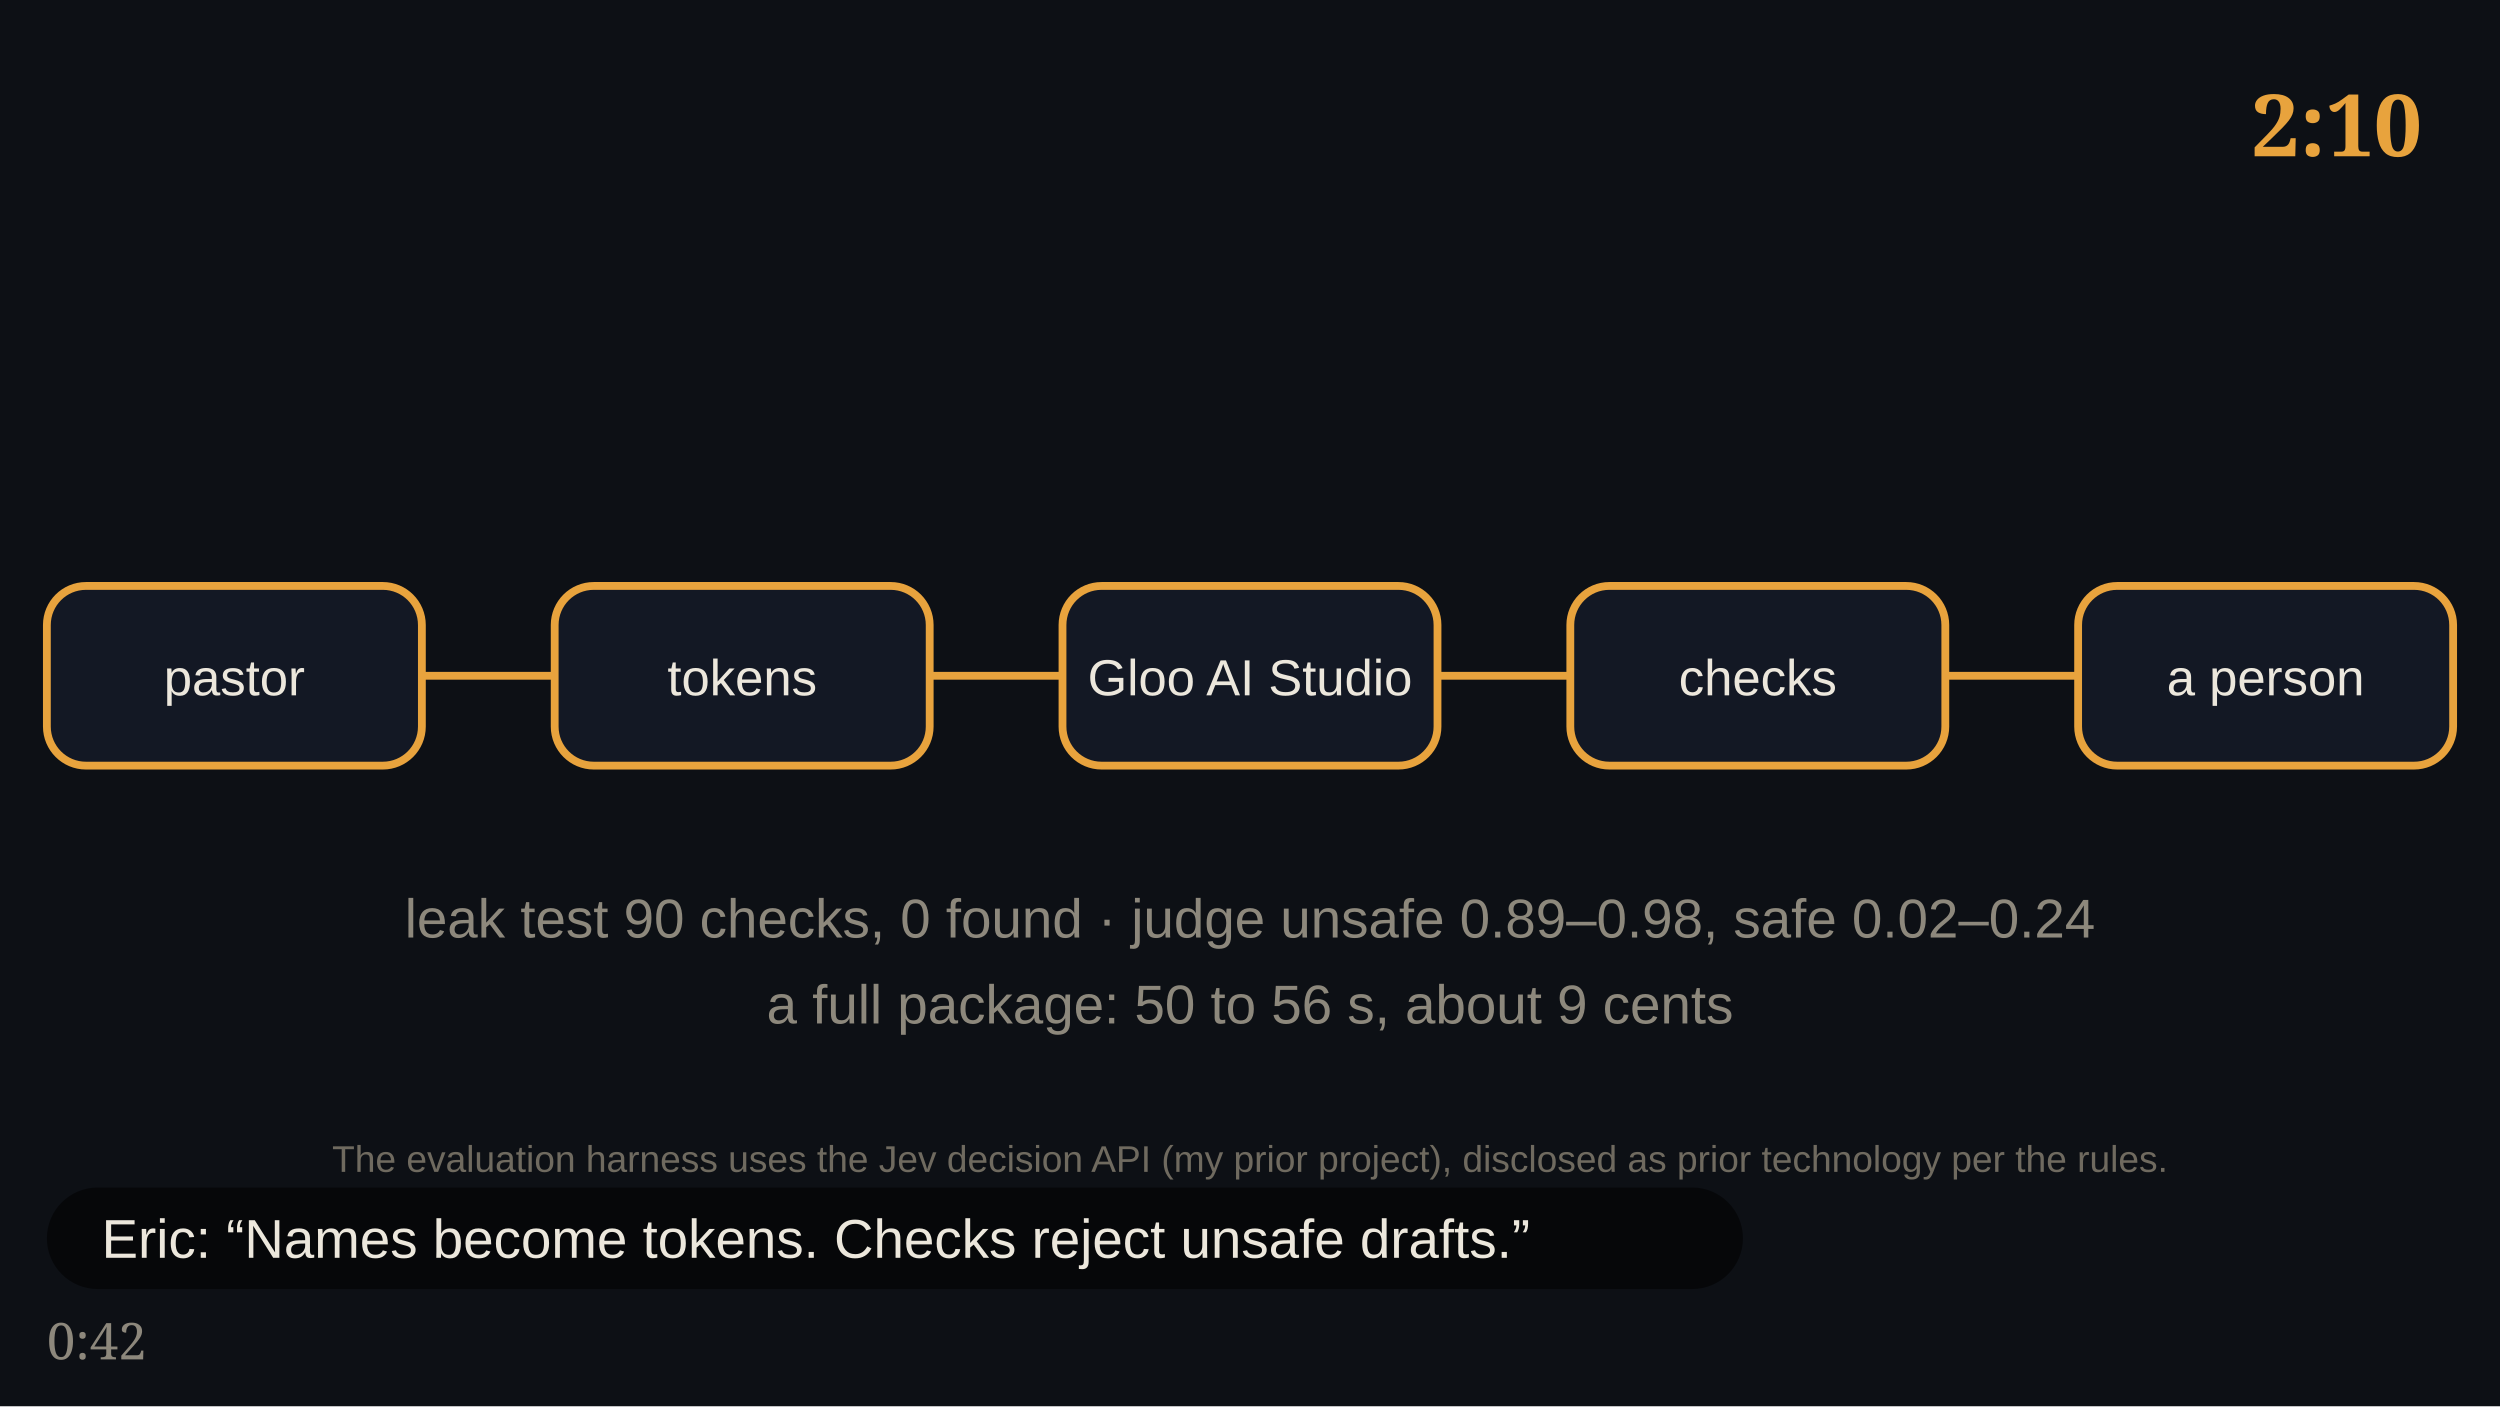
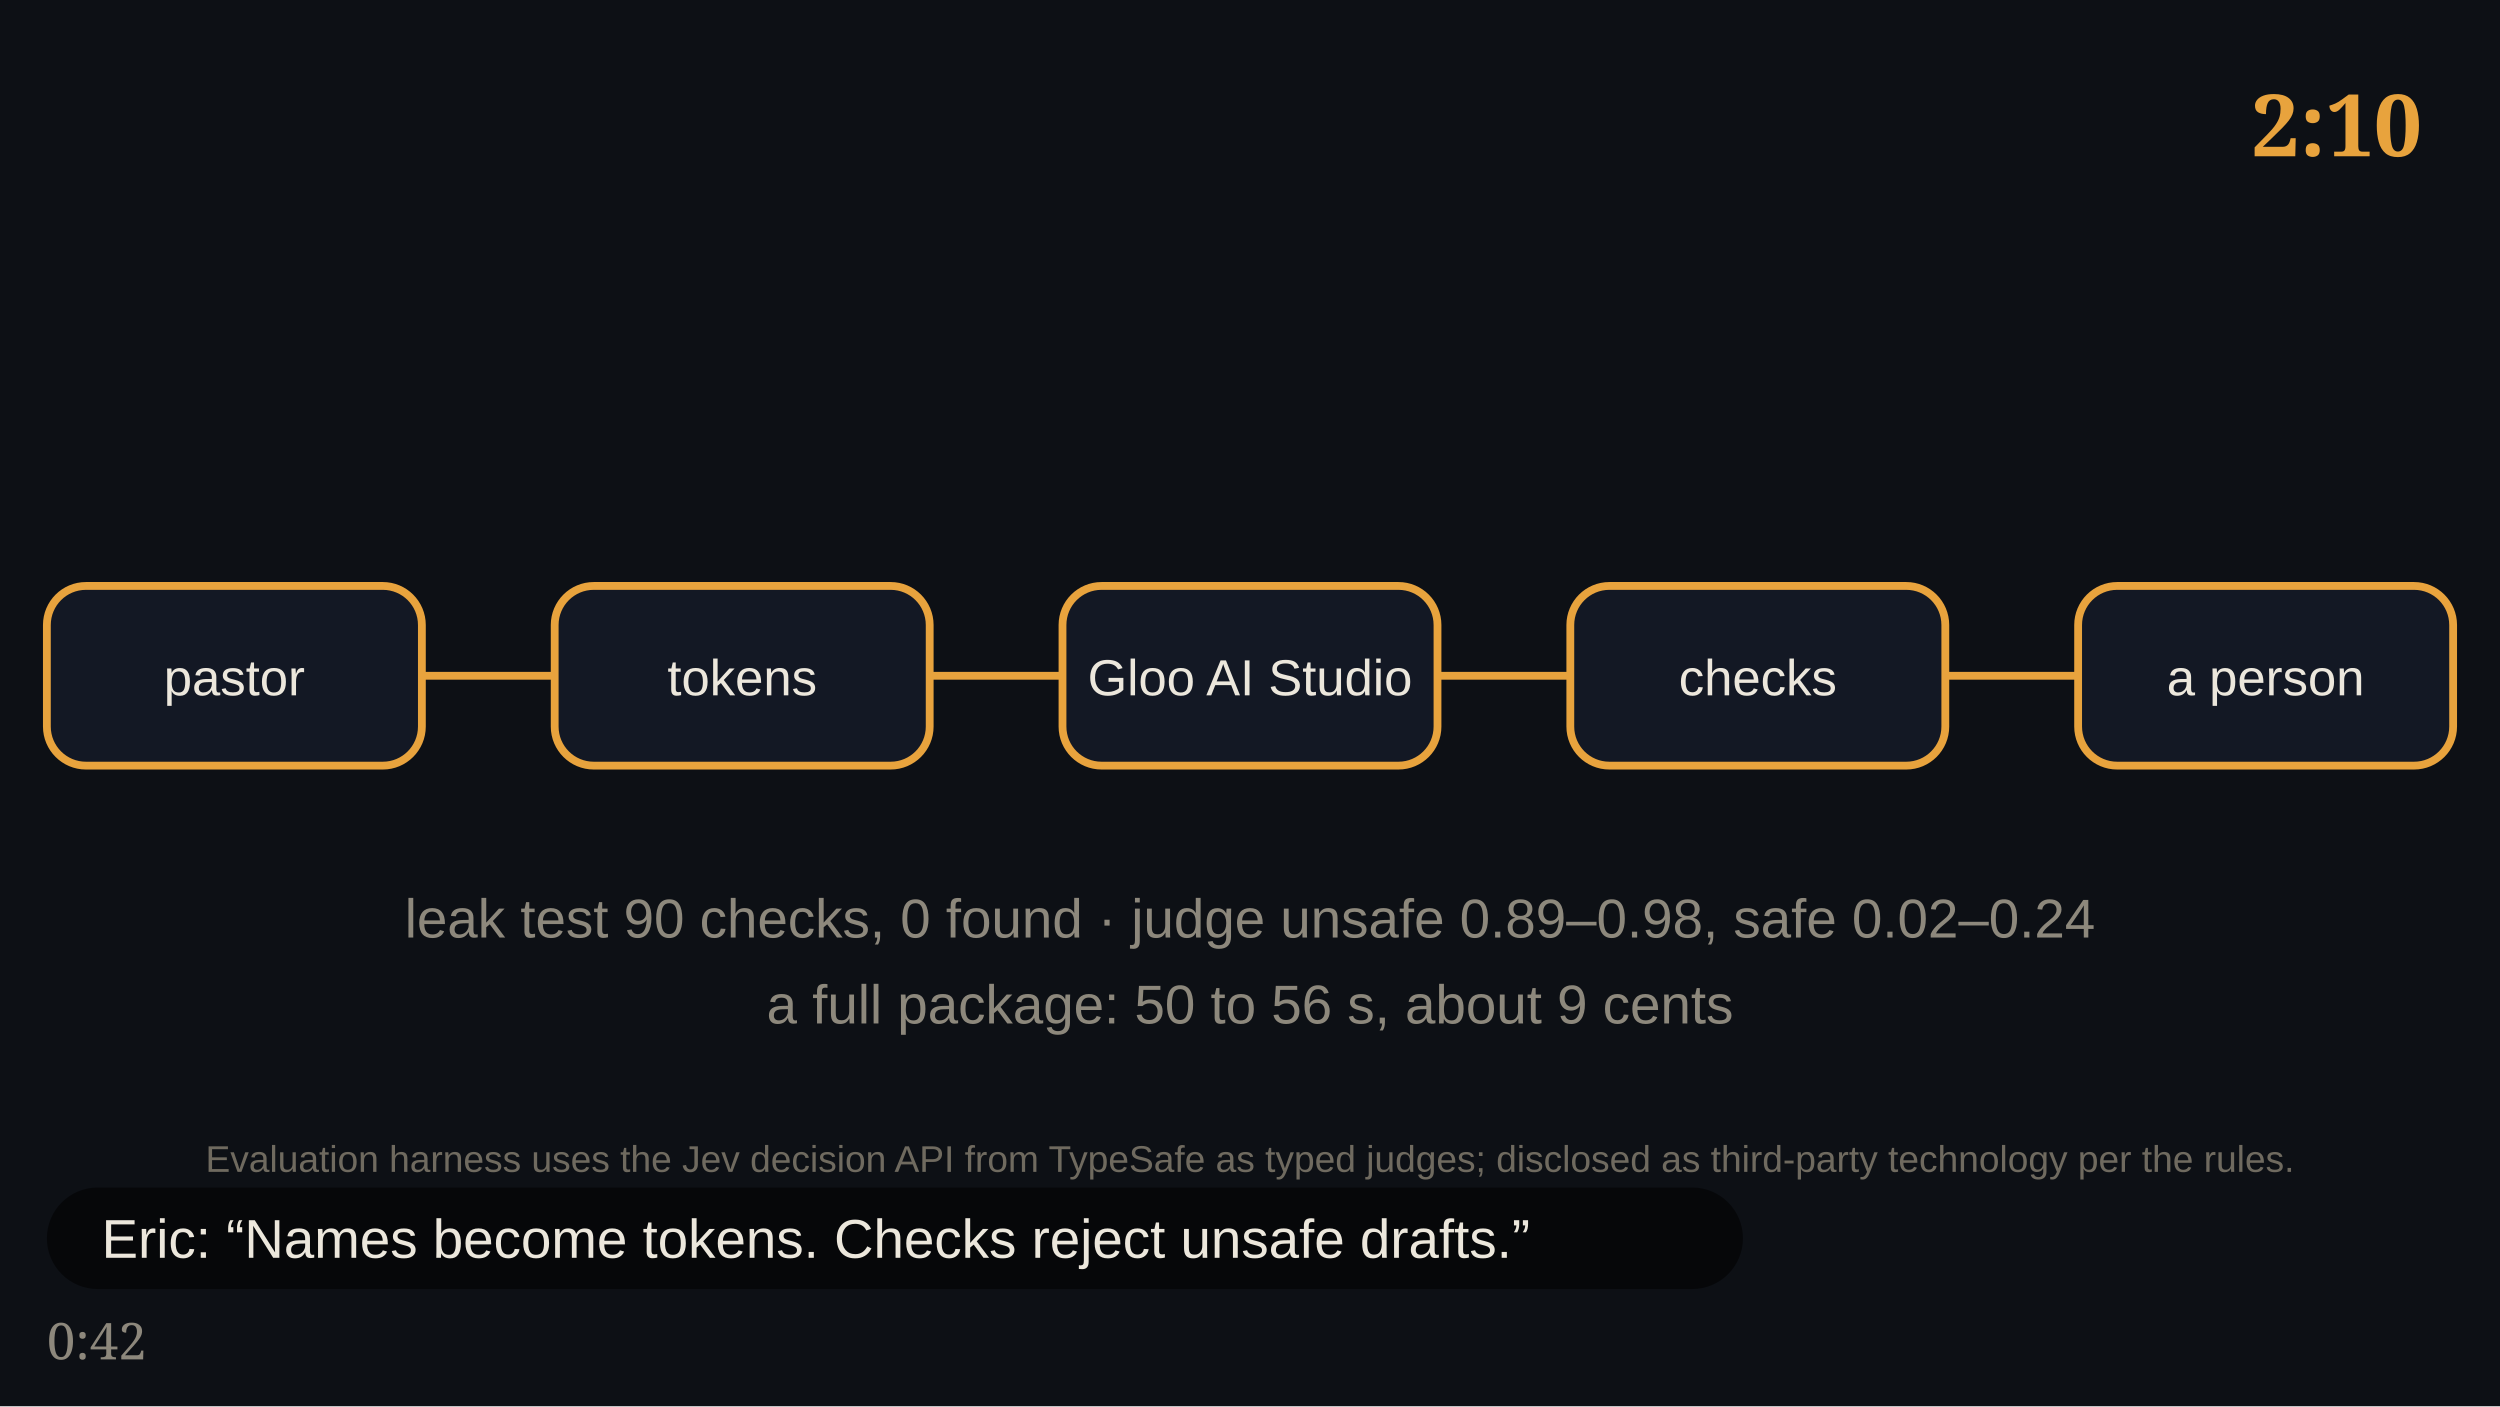
<svg xmlns="http://www.w3.org/2000/svg" viewBox="0 0 640 360" role="img">
  <rect width="640" height="360" fill="#0d1015" />
  <rect x="12" y="150" width="96" height="46" rx="10" fill="#131824" stroke="#e8a33d" stroke-width="2" />
  <text x="60" y="178" font-family="Arial,sans-serif" font-size="13" fill="#ece7dc" text-anchor="middle" font-weight="400">pastor</text>
  <rect x="142" y="150" width="96" height="46" rx="10" fill="#131824" stroke="#e8a33d" stroke-width="2" />
  <text x="190" y="178" font-family="Arial,sans-serif" font-size="13" fill="#ece7dc" text-anchor="middle" font-weight="400">tokens</text>
  <path d="M108 173 H142" stroke="#e8a33d" stroke-width="2" />
  <rect x="272" y="150" width="96" height="46" rx="10" fill="#131824" stroke="#e8a33d" stroke-width="2" />
  <text x="320" y="178" font-family="Arial,sans-serif" font-size="13" fill="#ece7dc" text-anchor="middle" font-weight="400">Gloo AI Studio</text>
  <path d="M238 173 H272" stroke="#e8a33d" stroke-width="2" />
  <rect x="402" y="150" width="96" height="46" rx="10" fill="#131824" stroke="#e8a33d" stroke-width="2" />
  <text x="450" y="178" font-family="Arial,sans-serif" font-size="13" fill="#ece7dc" text-anchor="middle" font-weight="400">checks</text>
  <path d="M368 173 H402" stroke="#e8a33d" stroke-width="2" />
  <rect x="532" y="150" width="96" height="46" rx="10" fill="#131824" stroke="#e8a33d" stroke-width="2" />
  <text x="580" y="178" font-family="Arial,sans-serif" font-size="13" fill="#ece7dc" text-anchor="middle" font-weight="400">a person</text>
  <path d="M498 173 H532" stroke="#e8a33d" stroke-width="2" />
  <text x="320" y="240" font-family="Arial,sans-serif" font-size="14" fill="#8d887c" text-anchor="middle" font-weight="400">leak test 90 checks, 0 found  ·  judge unsafe 0.89–0.98, safe 0.02–0.24</text>
  <text x="320" y="262" font-family="Arial,sans-serif" font-size="14" fill="#8d887c" text-anchor="middle" font-weight="400">a full package: 50 to 56 s, about 9 cents</text>
-   <text x="320" y="300" font-family="Arial,sans-serif" font-size="9.5" fill="#6f6a5f" text-anchor="middle" font-weight="400">The evaluation harness uses the Jev decision API (my prior project), disclosed as prior technology per the rules.</text>
+   <text x="320" y="300" font-family="Arial,sans-serif" font-size="9.5" fill="#6f6a5f" text-anchor="middle" font-weight="400">Evaluation harness uses the Jev decision API from TypeSafe as typed judges; disclosed as third-party technology per the rules.</text>
  <text x="620" y="40" font-family="Georgia,serif" font-size="22" fill="#e8a33d" text-anchor="end" font-weight="600">2:10</text>
  <rect x="12" y="304" width="434.2" height="26" rx="13" fill="#000" opacity=".55" />
  <text x="26" y="322" font-family="Arial,sans-serif" font-size="14" fill="#ece7dc" text-anchor="start" font-weight="400">Eric: “Names become tokens. Checks reject unsafe drafts.”</text>
  <text x="12" y="348" font-family="Georgia,serif" font-size="13" fill="#8d887c">0:42</text>
</svg>
